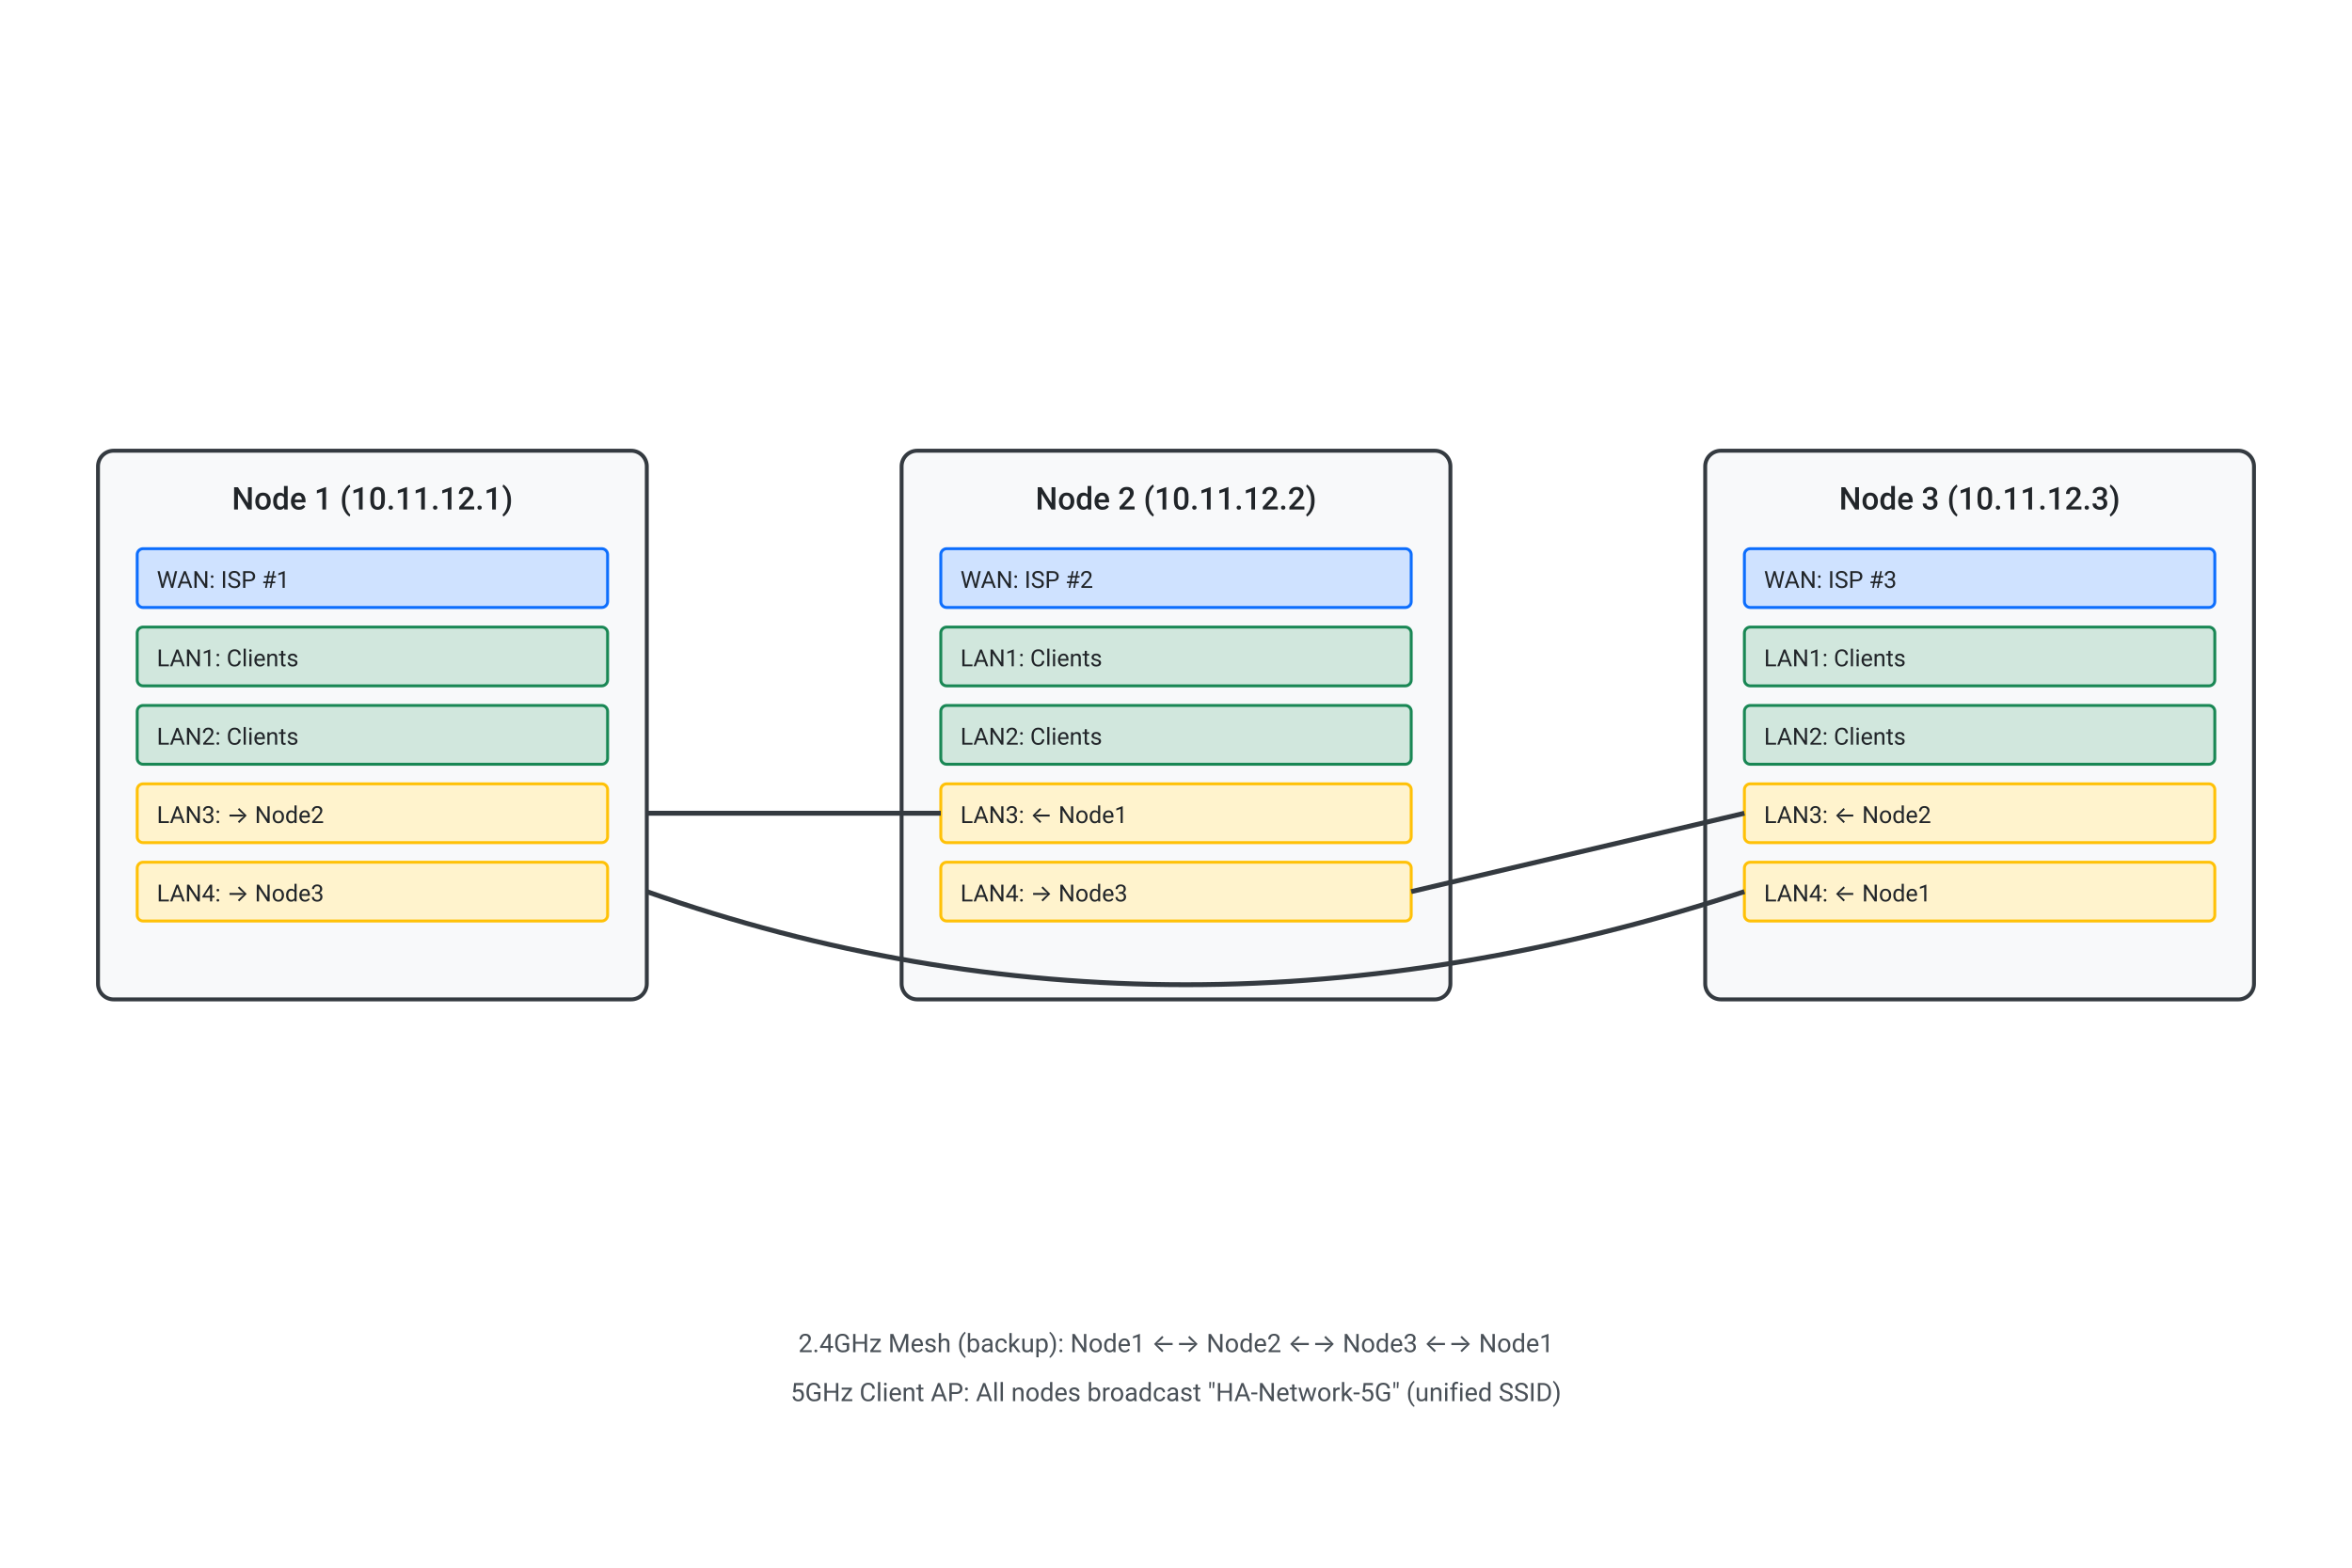
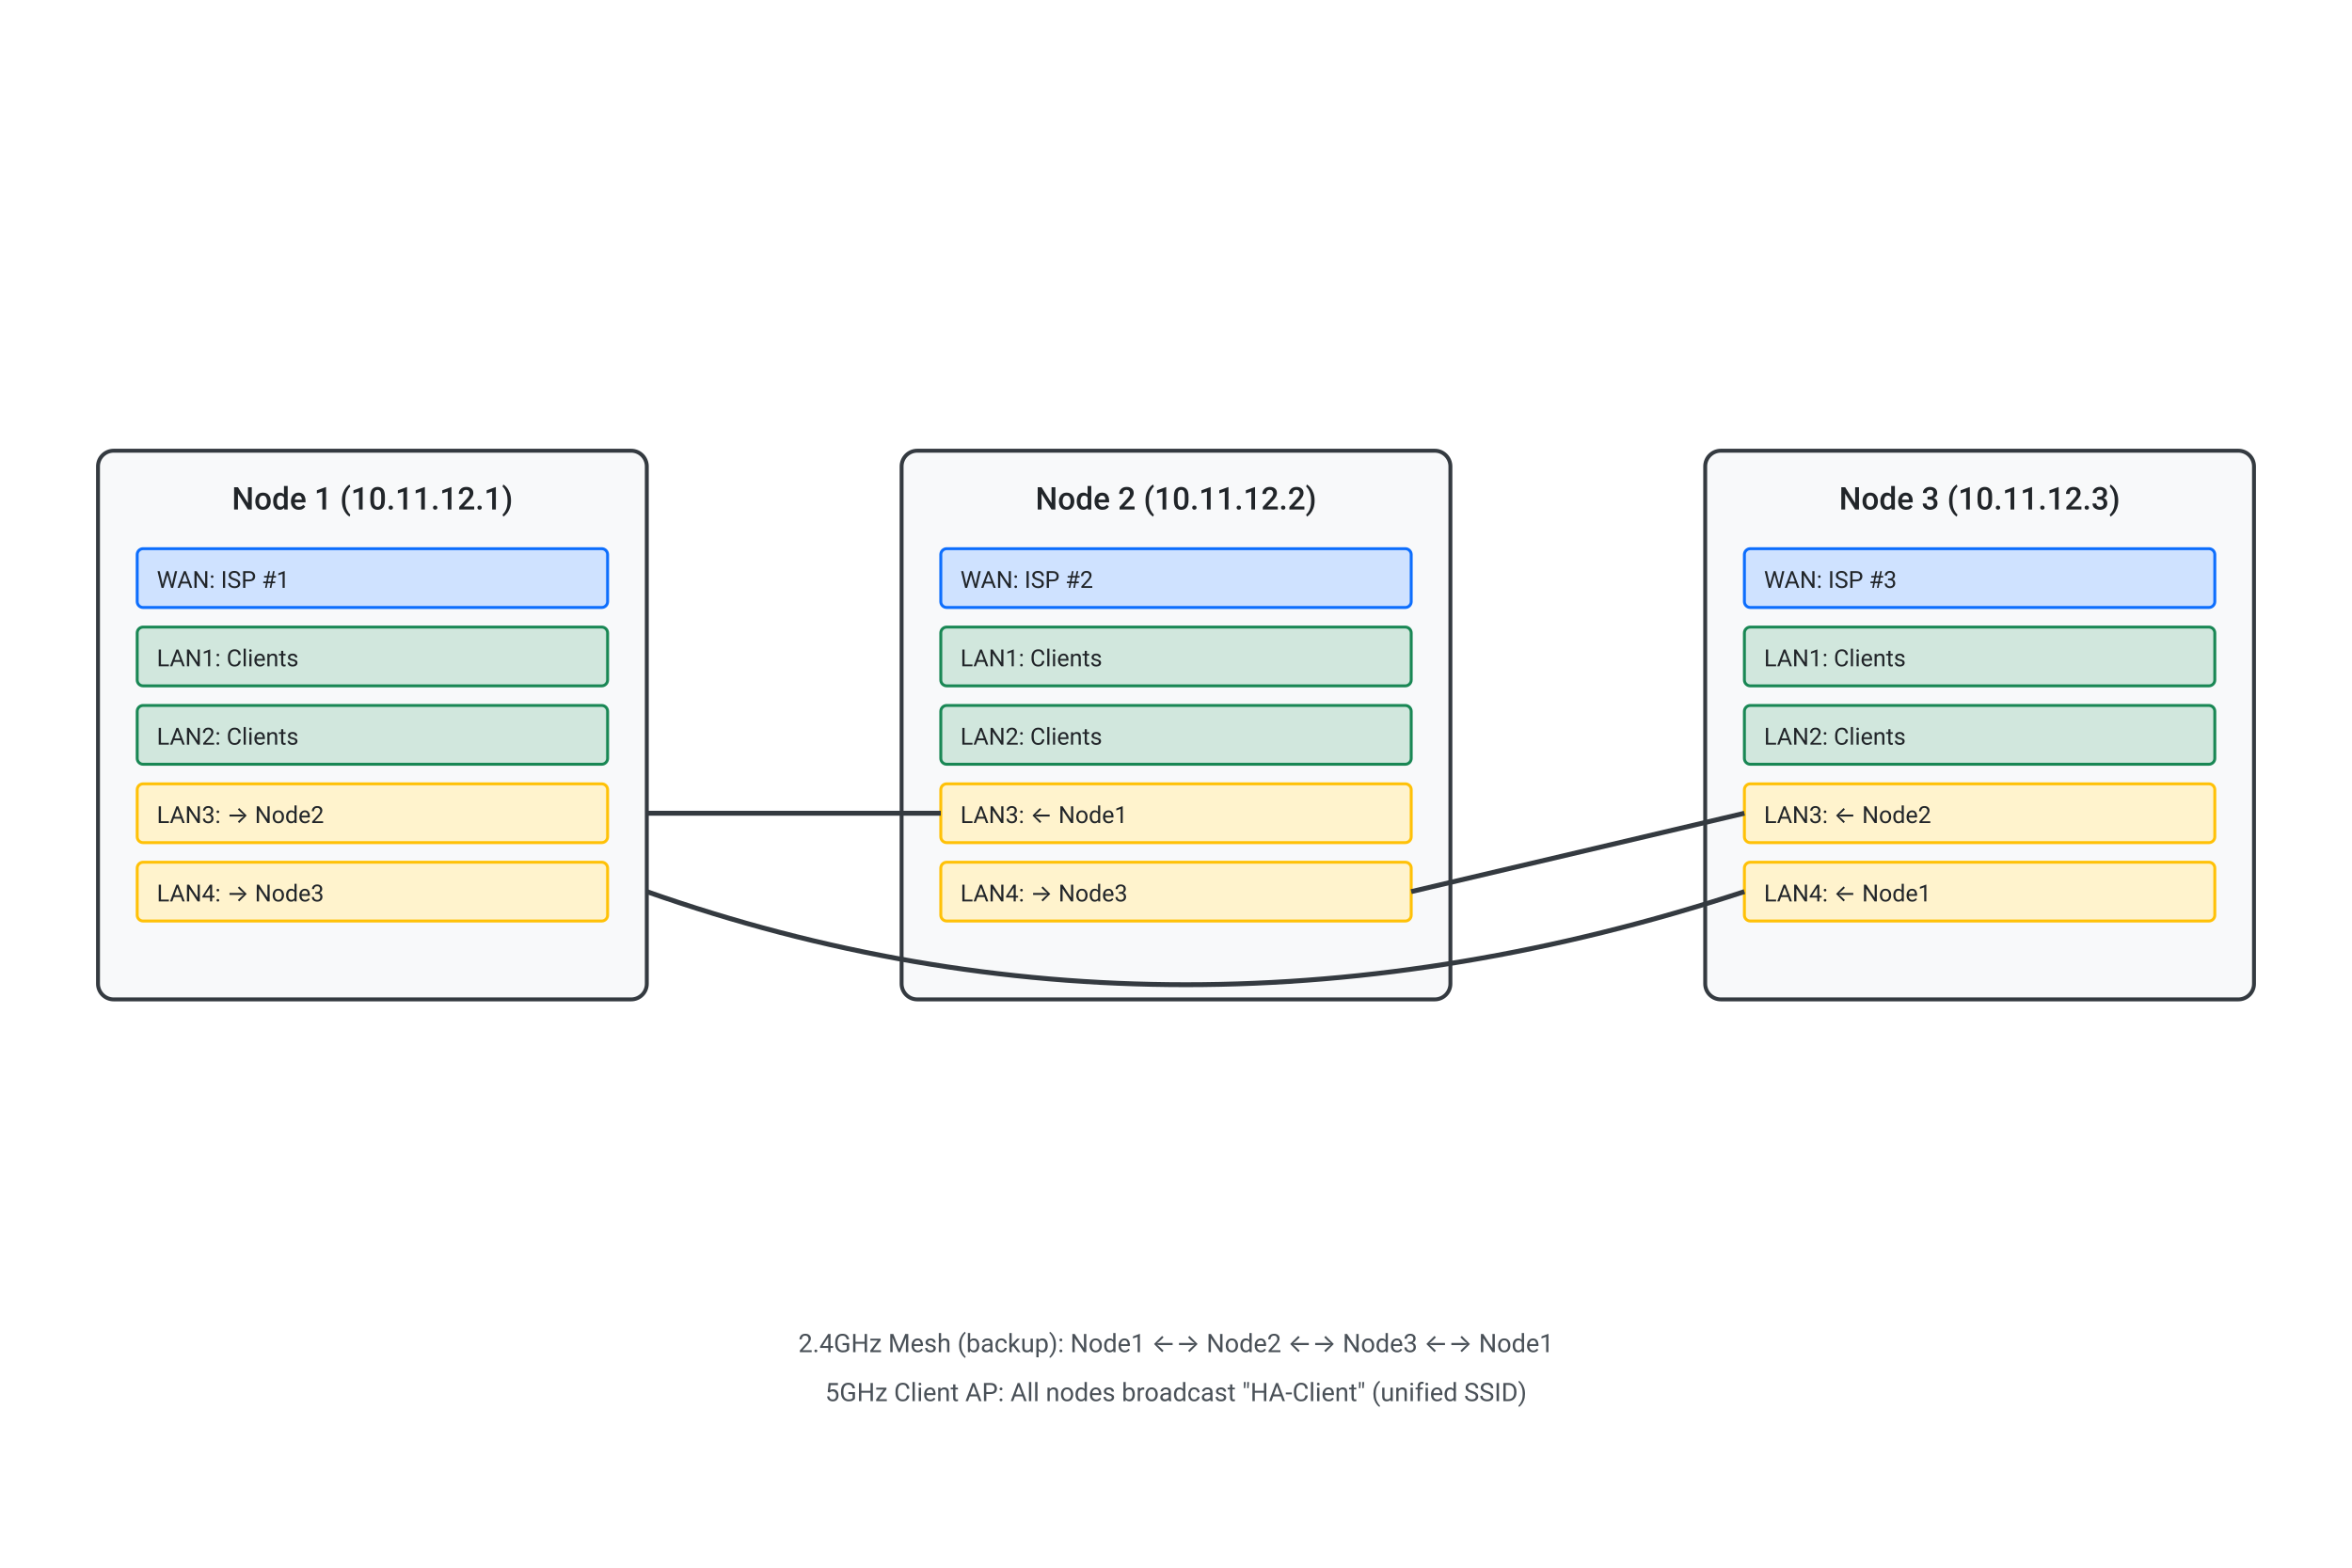
<svg xmlns="http://www.w3.org/2000/svg" viewBox="0 0 1200 800" role="img" aria-labelledby="port-layout-title port-layout-desc">
  <defs>
    <marker id="arrow-port" markerWidth="10" markerHeight="10" refX="9" refY="3" orient="auto">
      <polygon points="0 0, 10 3, 0 6" fill="#343a40" />
    </marker>
    <style>
      /* Node Container */
      .node-container {
        fill: #f8f9fa;
        stroke: #343a40;
        stroke-width: 2;
      }

      /* Port Types */
      .port-wan {
        fill: #cfe2ff;
        stroke: #0d6efd;
        stroke-width: 1.5;
      }

      .port-client {
        fill: #d1e7dd;
        stroke: #198754;
        stroke-width: 1.5;
      }

      .port-mesh {
        fill: #fff3cd;
        stroke: #ffc107;
        stroke-width: 1.5;
      }

      /* Connections */
      .connection {
        stroke: #343a40;
        stroke-width: 2.5;
        fill: none;
      }

      .connection-wireless {
        stroke: #6c757d;
        stroke-width: 2;
        fill: none;
        stroke-dasharray: 5,5;
      }

      /* Typography */
      .text-node-name {
        font-family: system-ui, -apple-system, "Segoe UI", Roboto, sans-serif;
        font-size: 16px;
        font-weight: 500;
        fill: #212529;
        text-anchor: middle;
      }

      .text-port {
        font-family: system-ui, -apple-system, "Segoe UI", Roboto, sans-serif;
        font-size: 12px;
        font-weight: 400;
        fill: #212529;
      }

      .text-note {
        font-family: system-ui, -apple-system, "Segoe UI", Roboto, sans-serif;
        font-size: 13px;
        font-weight: 400;
        fill: #495057;
        text-anchor: middle;
      }
    </style>
  </defs>
  <g id="node1-detail">
    <rect class="node-container" x="50" y="230" width="280" height="280" rx="8" />
    <text class="text-node-name" x="190" y="260">Node 1 (10.11.12.1)</text>
    <rect class="port-wan" x="70" y="280" width="240" height="30" rx="3" />
    <text class="text-port" x="80" y="300">WAN: ISP #1</text>
    <rect class="port-client" x="70" y="320" width="240" height="30" rx="3" />
    <text class="text-port" x="80" y="340">LAN1: Clients</text>
    <rect class="port-client" x="70" y="360" width="240" height="30" rx="3" />
    <text class="text-port" x="80" y="380">LAN2: Clients</text>
    <rect class="port-mesh" x="70" y="400" width="240" height="30" rx="3" />
    <text class="text-port" x="80" y="420">LAN3: → Node2</text>
    <rect class="port-mesh" x="70" y="440" width="240" height="30" rx="3" />
    <text class="text-port" x="80" y="460">LAN4: → Node3</text>
  </g>
  <g id="node2-detail">
    <rect class="node-container" x="460" y="230" width="280" height="280" rx="8" />
    <text class="text-node-name" x="600" y="260">Node 2 (10.11.12.2)</text>
    <rect class="port-wan" x="480" y="280" width="240" height="30" rx="3" />
    <text class="text-port" x="490" y="300">WAN: ISP #2</text>
    <rect class="port-client" x="480" y="320" width="240" height="30" rx="3" />
    <text class="text-port" x="490" y="340">LAN1: Clients</text>
    <rect class="port-client" x="480" y="360" width="240" height="30" rx="3" />
    <text class="text-port" x="490" y="380">LAN2: Clients</text>
    <rect class="port-mesh" x="480" y="400" width="240" height="30" rx="3" />
    <text class="text-port" x="490" y="420">LAN3: ← Node1</text>
    <rect class="port-mesh" x="480" y="440" width="240" height="30" rx="3" />
    <text class="text-port" x="490" y="460">LAN4: → Node3</text>
  </g>
  <g id="node3-detail">
    <rect class="node-container" x="870" y="230" width="280" height="280" rx="8" />
    <text class="text-node-name" x="1010" y="260">Node 3 (10.11.12.3)</text>
    <rect class="port-wan" x="890" y="280" width="240" height="30" rx="3" />
    <text class="text-port" x="900" y="300">WAN: ISP #3</text>
    <rect class="port-client" x="890" y="320" width="240" height="30" rx="3" />
    <text class="text-port" x="900" y="340">LAN1: Clients</text>
    <rect class="port-client" x="890" y="360" width="240" height="30" rx="3" />
    <text class="text-port" x="900" y="380">LAN2: Clients</text>
    <rect class="port-mesh" x="890" y="400" width="240" height="30" rx="3" />
    <text class="text-port" x="900" y="420">LAN3: ← Node2</text>
    <rect class="port-mesh" x="890" y="440" width="240" height="30" rx="3" />
    <text class="text-port" x="900" y="460">LAN4: ← Node1</text>
  </g>
  <g id="conn-n1lan3-n2lan3">
    <line class="connection" x1="330" y1="415" x2="480" y2="415" />
  </g>
  <g id="conn-n1lan4-n3lan4">
    <path class="connection" d="M 330 455 Q 600 550, 890 455" />
  </g>
  <g id="conn-n2lan4-n3lan3">
    <line class="connection" x1="720" y1="455" x2="890" y2="415" />
  </g>
  <text class="text-note" x="600" y="690">2.4GHz Mesh (backup): Node1 ←→ Node2 ←→ Node3 ←→ Node1</text>
-   <text class="text-note" x="600" y="715">5GHz Client AP: All nodes broadcast "HA-Network-5G" (unified SSID)</text>
+   <text class="text-note" x="600" y="715">5GHz Client AP: All nodes broadcast "HA-Client" (unified SSID)</text>
</svg>
